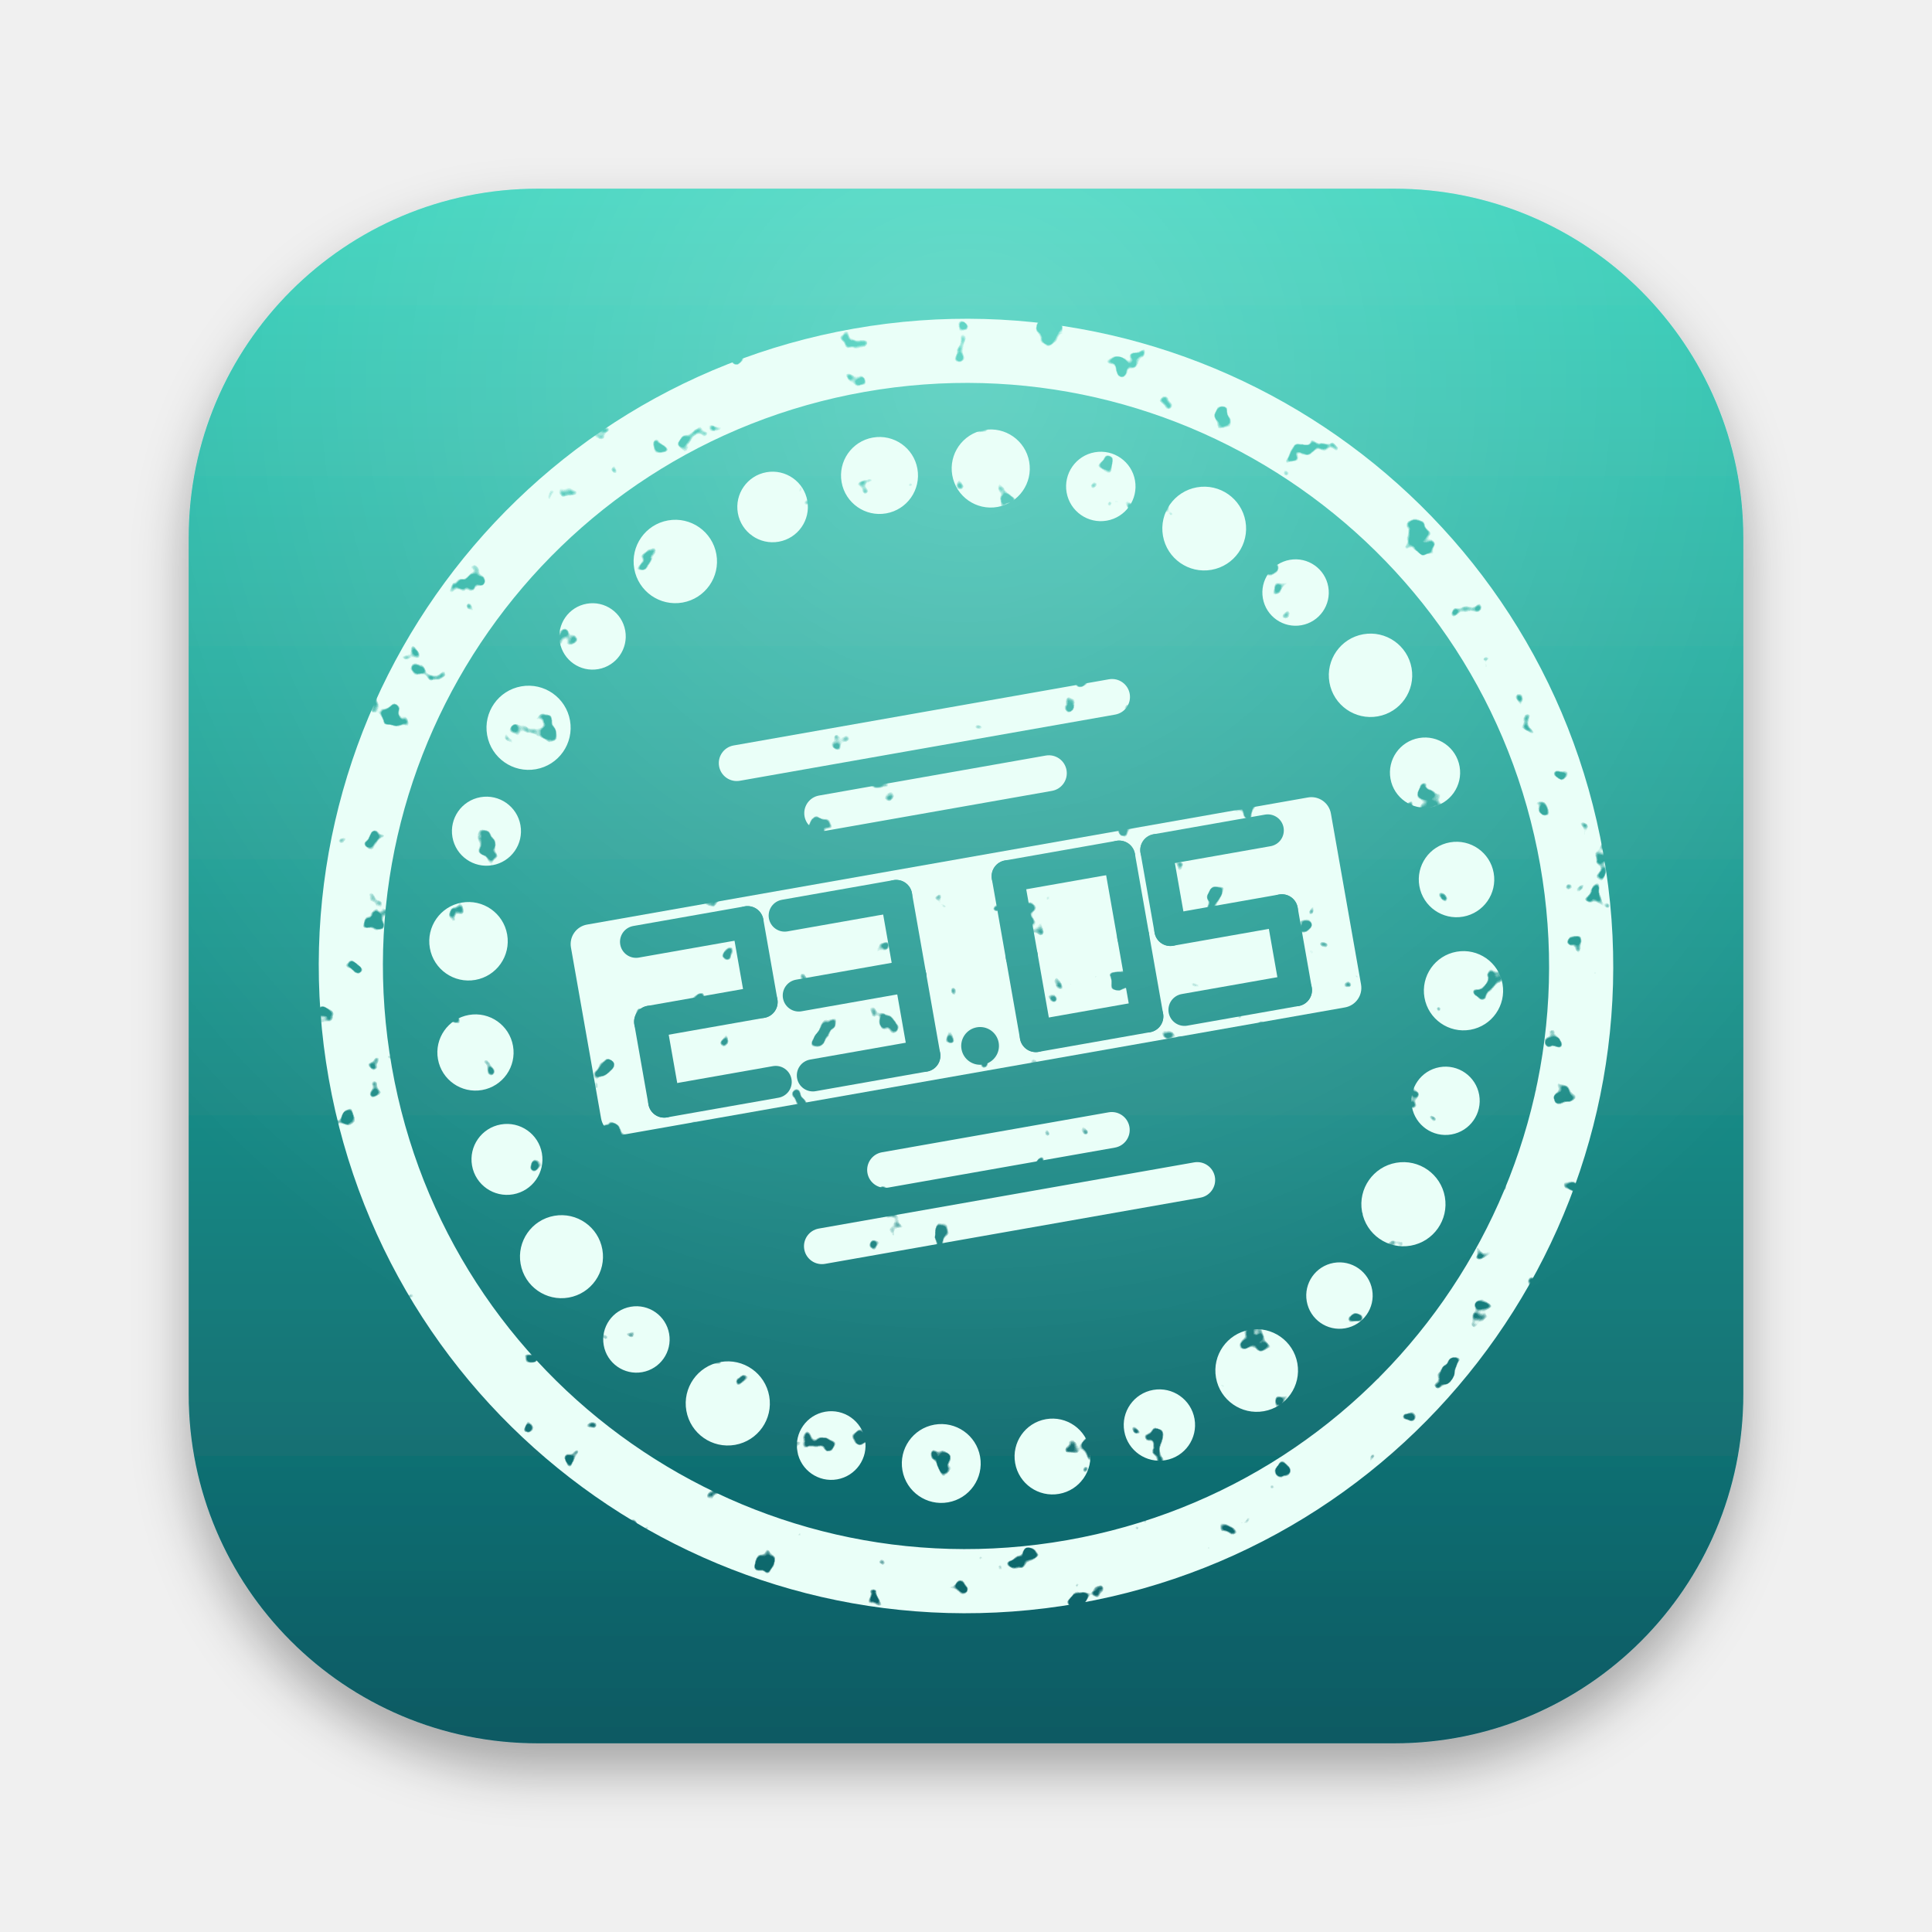
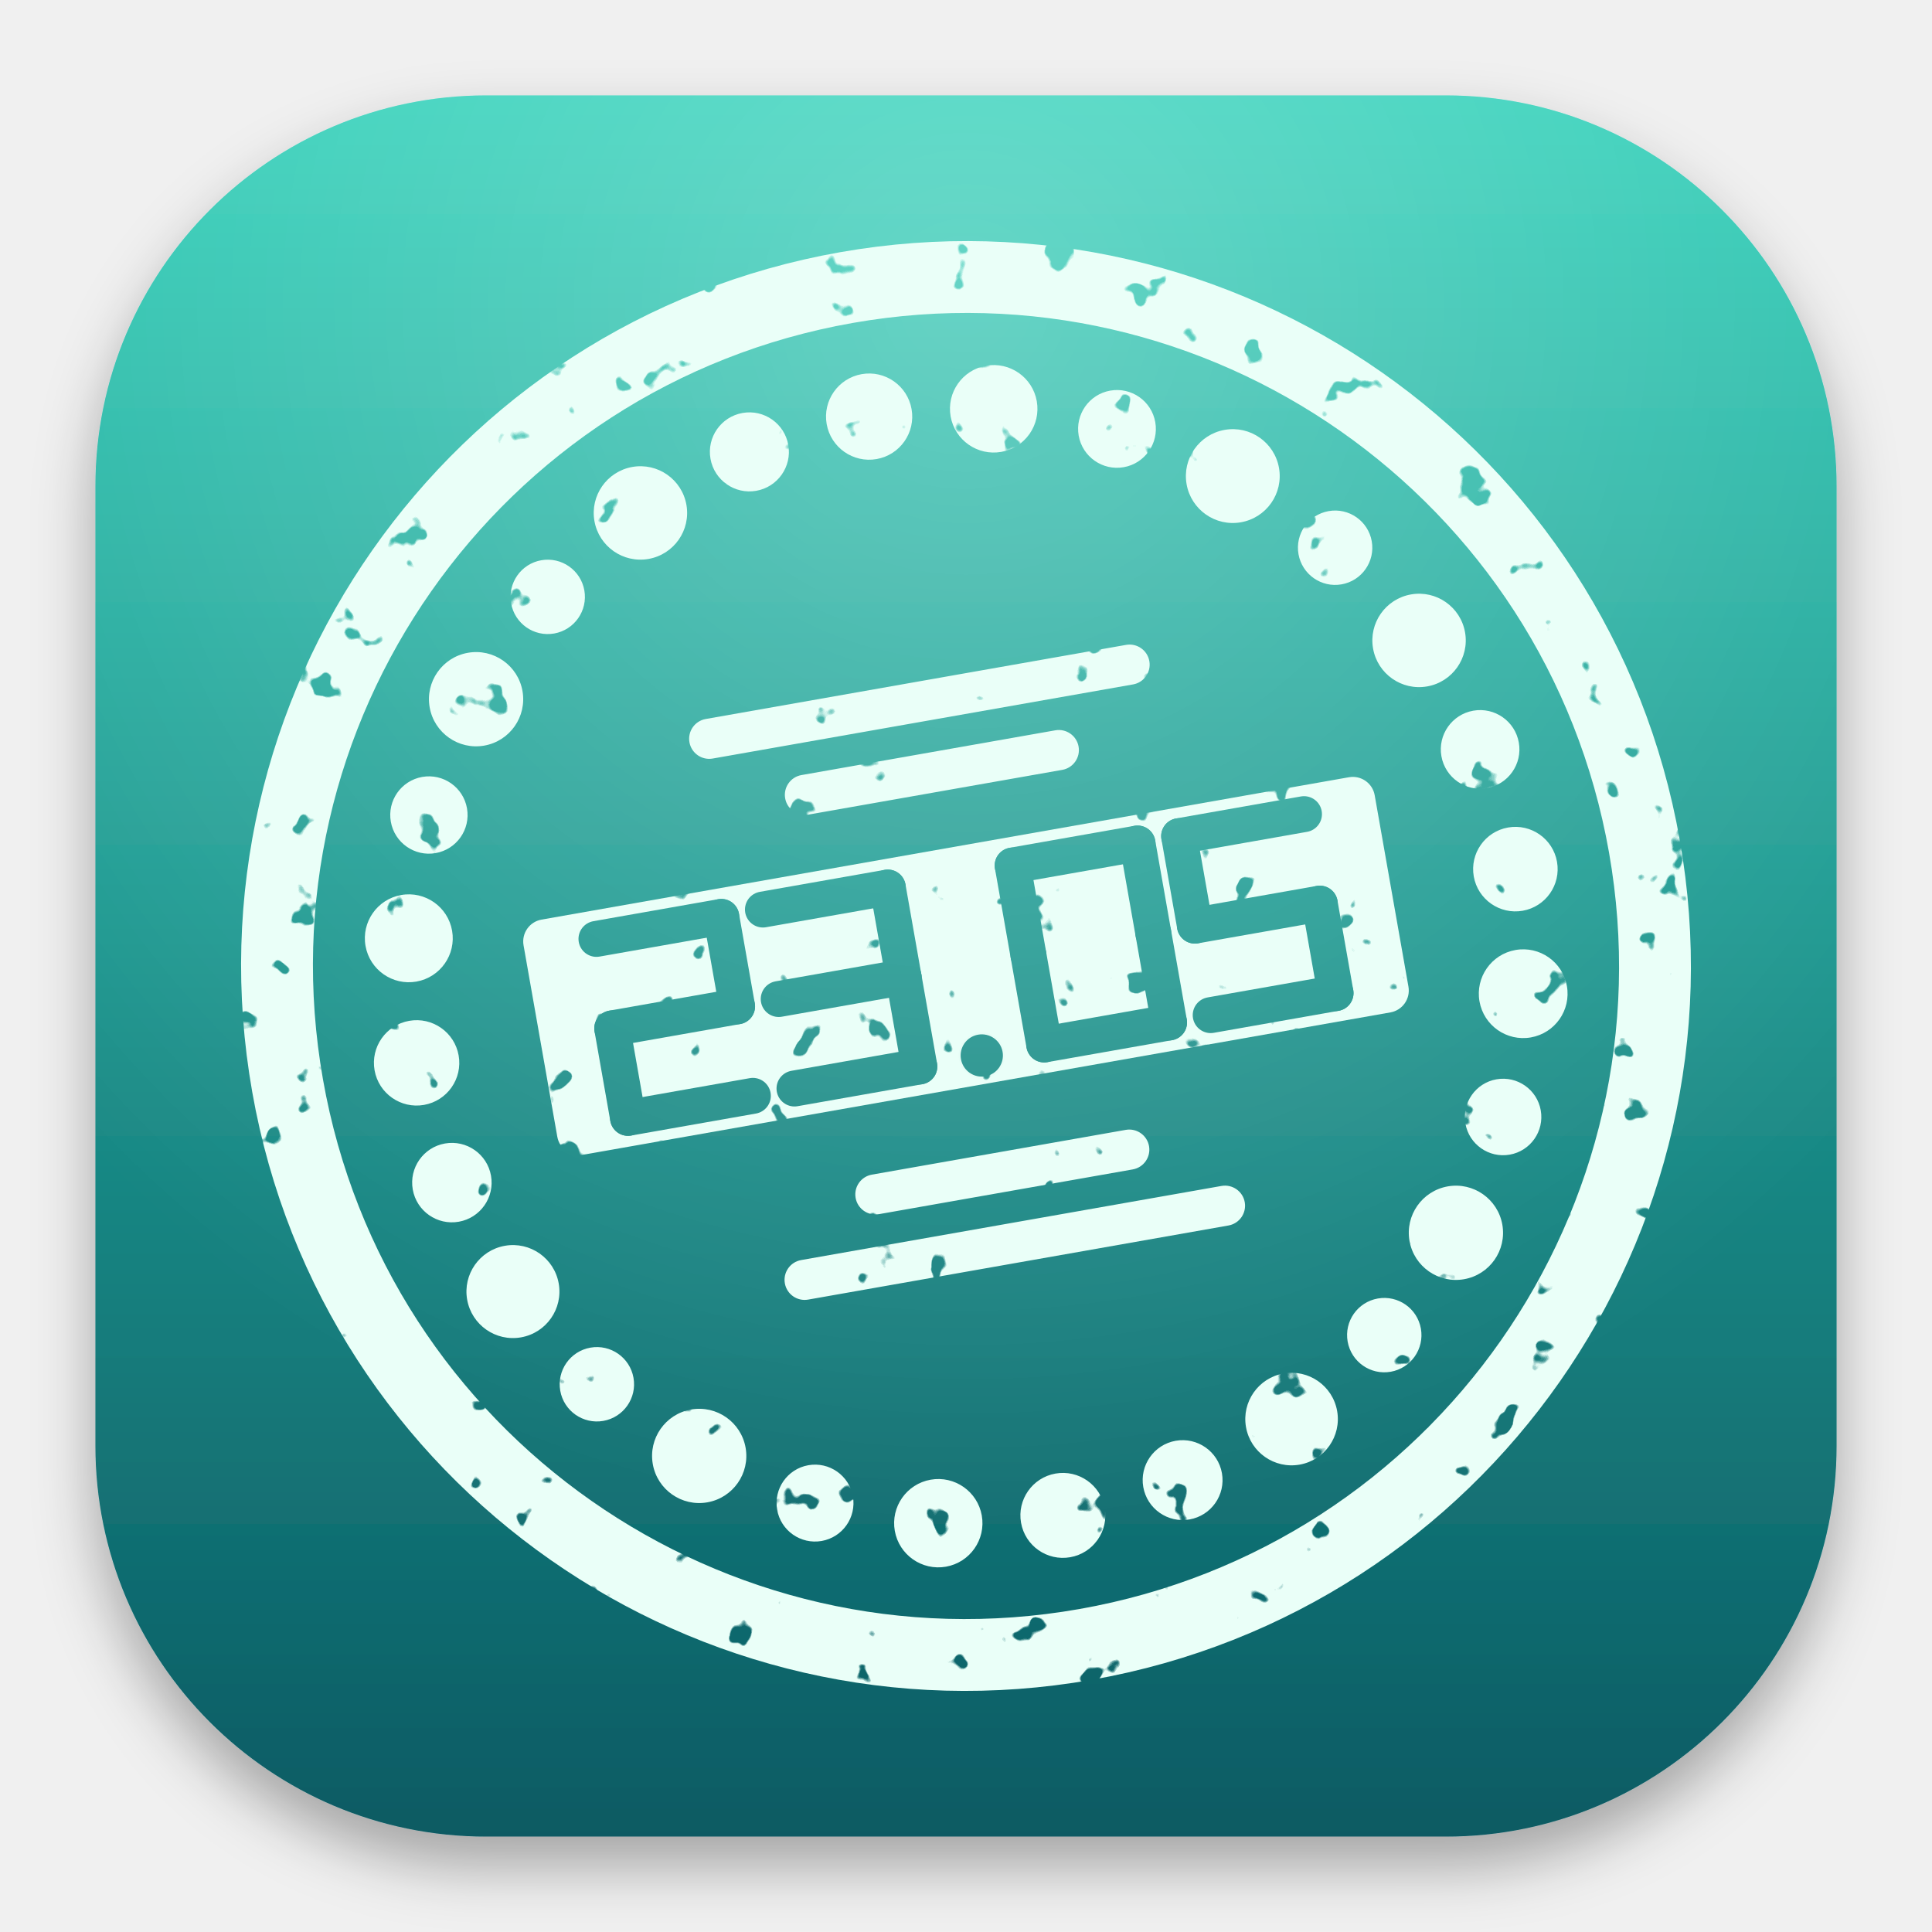
<svg xmlns="http://www.w3.org/2000/svg" viewBox="0 0 1024 1024" width="1024" height="1024">
  <defs>
    <linearGradient id="bg" x1="0" y1="0" x2="0" y2="1">
      <stop offset="0" stop-color="#2fd0b8" />
      <stop offset="1" stop-color="#0b5a63" />
    </linearGradient>
    <radialGradient id="glow" cx="0.5" cy="0.12" r="0.7">
      <stop offset="0" stop-color="#fff" stop-opacity="0.28" />
      <stop offset="1" stop-color="#fff" stop-opacity="0" />
    </radialGradient>
    <filter id="sh" x="-10%" y="-10%" width="120%" height="125%">
      <feDropShadow dx="0" dy="14" stdDeviation="14" flood-color="#000" flood-opacity="0.32" />
    </filter>
    <filter id="ink" x="-5%" y="-5%" width="110%" height="110%">
      <feTurbulence type="fractalNoise" baseFrequency="0.05" numOctaves="3" seed="11" result="n" />
      <feColorMatrix in="n" type="matrix" values="0 0 0 0 0  0 0 0 0 0  0 0 0 0 0  0 0 0 -26 19.6" result="m" />
      <feComposite in="SourceGraphic" in2="m" operator="in" />
    </filter>
  </defs>
-   <rect x="100" y="100" width="824" height="824" rx="185" fill="url(#bg)" filter="url(#sh)" />
-   <rect x="100" y="100" width="824" height="824" rx="185" fill="url(#glow)" />
-   <g transform="rotate(-10 512 512)" fill="#eafff8" stroke="#eafff8" stroke-linecap="round" filter="url(#ink)">
-     <circle cx="512" cy="512" r="326" fill="none" stroke-width="34" />
-     <circle cx="776.0" cy="512.0" r="20.0" stroke="none" />
-     <circle cx="769.4" cy="570.7" r="21.0" stroke="none" />
-     <circle cx="749.9" cy="626.5" r="18.1" stroke="none" />
-     <circle cx="718.4" cy="676.6" r="22.3" stroke="none" />
-     <circle cx="676.6" cy="718.4" r="17.6" stroke="none" />
-     <circle cx="626.5" cy="749.9" r="21.9" stroke="none" />
-     <circle cx="570.7" cy="769.4" r="18.9" stroke="none" />
-     <circle cx="512.0" cy="776.0" r="20.1" stroke="none" />
-     <circle cx="453.3" cy="769.4" r="20.9" stroke="none" />
-     <circle cx="397.5" cy="749.9" r="18.2" stroke="none" />
-     <circle cx="347.4" cy="718.4" r="22.3" stroke="none" />
-     <circle cx="305.6" cy="676.6" r="17.6" stroke="none" />
-     <circle cx="274.1" cy="626.5" r="22.0" stroke="none" />
-     <circle cx="254.6" cy="570.7" r="18.8" stroke="none" />
-     <circle cx="248.0" cy="512.0" r="20.2" stroke="none" />
-     <circle cx="254.6" cy="453.3" r="20.8" stroke="none" />
-     <circle cx="274.1" cy="397.5" r="18.3" stroke="none" />
-     <circle cx="305.6" cy="347.4" r="22.3" stroke="none" />
-     <circle cx="347.4" cy="305.6" r="17.6" stroke="none" />
-     <circle cx="397.5" cy="274.1" r="22.1" stroke="none" />
-     <circle cx="453.3" cy="254.6" r="18.7" stroke="none" />
-     <circle cx="512.0" cy="248.0" r="20.4" stroke="none" />
-     <circle cx="570.7" cy="254.6" r="20.7" stroke="none" />
-     <circle cx="626.5" cy="274.1" r="18.4" stroke="none" />
-     <circle cx="676.6" cy="305.6" r="22.2" stroke="none" />
-     <circle cx="718.4" cy="347.4" r="17.6" stroke="none" />
-     <circle cx="749.9" cy="397.5" r="22.1" stroke="none" />
-     <circle cx="769.4" cy="453.3" r="18.6" stroke="none" />
-     <clipPath id="inner">
-       <circle cx="512" cy="512" r="222" />
-     </clipPath>
-     <mask id="date" maskUnits="userSpaceOnUse" x="0" y="0" width="1024" height="1024">
-       <rect width="1024" height="1024" fill="#fff" />
-       <line x1="342.0" y1="469.0" x2="402.0" y2="469.0" stroke="#000" stroke-width="17" stroke-linecap="round" />
-       <line x1="402.0" y1="469.0" x2="402.0" y2="512.0" stroke="#000" stroke-width="17" stroke-linecap="round" />
-       <line x1="342.0" y1="512.0" x2="402.0" y2="512.0" stroke="#000" stroke-width="17" stroke-linecap="round" />
-       <line x1="342.0" y1="512.0" x2="342.0" y2="555.0" stroke="#000" stroke-width="17" stroke-linecap="round" />
-       <line x1="342.0" y1="555.0" x2="402.0" y2="555.0" stroke="#000" stroke-width="17" stroke-linecap="round" />
-       <line x1="422.0" y1="469.0" x2="482.0" y2="469.0" stroke="#000" stroke-width="17" stroke-linecap="round" />
-       <line x1="482.0" y1="469.0" x2="482.0" y2="512.0" stroke="#000" stroke-width="17" stroke-linecap="round" />
-       <line x1="422.0" y1="512.0" x2="482.0" y2="512.0" stroke="#000" stroke-width="17" stroke-linecap="round" />
-       <line x1="482.0" y1="512.0" x2="482.0" y2="555.0" stroke="#000" stroke-width="17" stroke-linecap="round" />
-       <line x1="422.0" y1="555.0" x2="482.0" y2="555.0" stroke="#000" stroke-width="17" stroke-linecap="round" />
-       <line x1="542.0" y1="469.0" x2="602.0" y2="469.0" stroke="#000" stroke-width="17" stroke-linecap="round" />
-       <line x1="602.0" y1="469.0" x2="602.0" y2="512.0" stroke="#000" stroke-width="17" stroke-linecap="round" />
-       <line x1="602.0" y1="512.0" x2="602.0" y2="555.0" stroke="#000" stroke-width="17" stroke-linecap="round" />
-       <line x1="542.0" y1="555.0" x2="602.0" y2="555.0" stroke="#000" stroke-width="17" stroke-linecap="round" />
-       <line x1="542.0" y1="512.0" x2="542.0" y2="555.0" stroke="#000" stroke-width="17" stroke-linecap="round" />
-       <line x1="542.0" y1="469.0" x2="542.0" y2="512.0" stroke="#000" stroke-width="17" stroke-linecap="round" />
-       <line x1="622.0" y1="469.0" x2="682.0" y2="469.0" stroke="#000" stroke-width="17" stroke-linecap="round" />
-       <line x1="622.0" y1="469.0" x2="622.0" y2="512.0" stroke="#000" stroke-width="17" stroke-linecap="round" />
-       <line x1="622.0" y1="512.0" x2="682.0" y2="512.0" stroke="#000" stroke-width="17" stroke-linecap="round" />
-       <line x1="682.0" y1="512.0" x2="682.0" y2="555.0" stroke="#000" stroke-width="17" stroke-linecap="round" />
-       <line x1="622.0" y1="555.0" x2="682.0" y2="555.0" stroke="#000" stroke-width="17" stroke-linecap="round" />
-       <circle cx="512" cy="555.0" r="10.5" fill="#000" />
-     </mask>
-     <rect x="308" y="456" width="408" height="112" rx="10" clip-path="url(#inner)" mask="url(#date)" />
-     <rect x="402.0" y="376" width="220" height="18" rx="9" />
-     <rect x="442.0" y="410" width="140" height="18" rx="9" />
-     <rect x="442.0" y="602" width="140" height="18" rx="9" />
-     <rect x="402.0" y="636" width="220" height="18" rx="9" />
+   <g transform="translate(512 512) scale(1.12) translate(-512 -512)">
+     <rect x="100" y="100" width="824" height="824" rx="185" fill="url(#bg)" filter="url(#sh)" />
+     <rect x="100" y="100" width="824" height="824" rx="185" fill="url(#glow)" />
+     <g transform="rotate(-10 512 512)" fill="#eafff8" stroke="#eafff8" stroke-linecap="round" filter="url(#ink)">
+       <circle cx="512" cy="512" r="326" fill="none" stroke-width="34" />
+       <circle cx="776.0" cy="512.0" r="20.0" stroke="none" />
+       <circle cx="769.4" cy="570.7" r="21.0" stroke="none" />
+       <circle cx="749.9" cy="626.5" r="18.1" stroke="none" />
+       <circle cx="718.4" cy="676.6" r="22.3" stroke="none" />
+       <circle cx="676.6" cy="718.4" r="17.6" stroke="none" />
+       <circle cx="626.5" cy="749.9" r="21.9" stroke="none" />
+       <circle cx="570.7" cy="769.4" r="18.9" stroke="none" />
+       <circle cx="512.0" cy="776.0" r="20.1" stroke="none" />
+       <circle cx="453.3" cy="769.4" r="20.9" stroke="none" />
+       <circle cx="397.5" cy="749.9" r="18.2" stroke="none" />
+       <circle cx="347.4" cy="718.4" r="22.3" stroke="none" />
+       <circle cx="305.6" cy="676.6" r="17.6" stroke="none" />
+       <circle cx="274.1" cy="626.5" r="22.0" stroke="none" />
+       <circle cx="254.6" cy="570.7" r="18.8" stroke="none" />
+       <circle cx="248.0" cy="512.0" r="20.2" stroke="none" />
+       <circle cx="254.6" cy="453.3" r="20.8" stroke="none" />
+       <circle cx="274.1" cy="397.5" r="18.3" stroke="none" />
+       <circle cx="305.6" cy="347.4" r="22.3" stroke="none" />
+       <circle cx="347.4" cy="305.6" r="17.6" stroke="none" />
+       <circle cx="397.5" cy="274.1" r="22.1" stroke="none" />
+       <circle cx="453.3" cy="254.6" r="18.7" stroke="none" />
+       <circle cx="512.0" cy="248.0" r="20.4" stroke="none" />
+       <circle cx="570.7" cy="254.6" r="20.7" stroke="none" />
+       <circle cx="626.5" cy="274.1" r="18.4" stroke="none" />
+       <circle cx="676.6" cy="305.6" r="22.2" stroke="none" />
+       <circle cx="718.4" cy="347.4" r="17.6" stroke="none" />
+       <circle cx="749.9" cy="397.5" r="22.1" stroke="none" />
+       <circle cx="769.4" cy="453.3" r="18.6" stroke="none" />
+       <clipPath id="inner">
+         <circle cx="512" cy="512" r="222" />
+       </clipPath>
+       <mask id="date" maskUnits="userSpaceOnUse" x="0" y="0" width="1024" height="1024">
+         <rect width="1024" height="1024" fill="#fff" />
+         <line x1="342.0" y1="469.0" x2="402.0" y2="469.0" stroke="#000" stroke-width="17" stroke-linecap="round" />
+         <line x1="402.0" y1="469.0" x2="402.0" y2="512.0" stroke="#000" stroke-width="17" stroke-linecap="round" />
+         <line x1="342.0" y1="512.0" x2="402.0" y2="512.0" stroke="#000" stroke-width="17" stroke-linecap="round" />
+         <line x1="342.0" y1="512.0" x2="342.0" y2="555.0" stroke="#000" stroke-width="17" stroke-linecap="round" />
+         <line x1="342.0" y1="555.0" x2="402.0" y2="555.0" stroke="#000" stroke-width="17" stroke-linecap="round" />
+         <line x1="422.0" y1="469.0" x2="482.0" y2="469.0" stroke="#000" stroke-width="17" stroke-linecap="round" />
+         <line x1="482.0" y1="469.0" x2="482.0" y2="512.0" stroke="#000" stroke-width="17" stroke-linecap="round" />
+         <line x1="422.0" y1="512.0" x2="482.0" y2="512.0" stroke="#000" stroke-width="17" stroke-linecap="round" />
+         <line x1="482.0" y1="512.0" x2="482.0" y2="555.0" stroke="#000" stroke-width="17" stroke-linecap="round" />
+         <line x1="422.0" y1="555.0" x2="482.0" y2="555.0" stroke="#000" stroke-width="17" stroke-linecap="round" />
+         <line x1="542.0" y1="469.0" x2="602.0" y2="469.0" stroke="#000" stroke-width="17" stroke-linecap="round" />
+         <line x1="602.0" y1="469.0" x2="602.0" y2="512.0" stroke="#000" stroke-width="17" stroke-linecap="round" />
+         <line x1="602.0" y1="512.0" x2="602.0" y2="555.0" stroke="#000" stroke-width="17" stroke-linecap="round" />
+         <line x1="542.0" y1="555.0" x2="602.0" y2="555.0" stroke="#000" stroke-width="17" stroke-linecap="round" />
+         <line x1="542.0" y1="512.0" x2="542.0" y2="555.0" stroke="#000" stroke-width="17" stroke-linecap="round" />
+         <line x1="542.0" y1="469.0" x2="542.0" y2="512.0" stroke="#000" stroke-width="17" stroke-linecap="round" />
+         <line x1="622.0" y1="469.0" x2="682.0" y2="469.0" stroke="#000" stroke-width="17" stroke-linecap="round" />
+         <line x1="622.0" y1="469.0" x2="622.0" y2="512.0" stroke="#000" stroke-width="17" stroke-linecap="round" />
+         <line x1="622.0" y1="512.0" x2="682.0" y2="512.0" stroke="#000" stroke-width="17" stroke-linecap="round" />
+         <line x1="682.0" y1="512.0" x2="682.0" y2="555.0" stroke="#000" stroke-width="17" stroke-linecap="round" />
+         <line x1="622.0" y1="555.0" x2="682.0" y2="555.0" stroke="#000" stroke-width="17" stroke-linecap="round" />
+         <circle cx="512" cy="555.0" r="10.5" fill="#000" />
+       </mask>
+       <rect x="308" y="456" width="408" height="112" rx="10" clip-path="url(#inner)" mask="url(#date)" />
+       <rect x="402.0" y="376" width="220" height="18" rx="9" />
+       <rect x="442.0" y="410" width="140" height="18" rx="9" />
+       <rect x="442.0" y="602" width="140" height="18" rx="9" />
+       <rect x="402.0" y="636" width="220" height="18" rx="9" />
+     </g>
  </g>
</svg>
